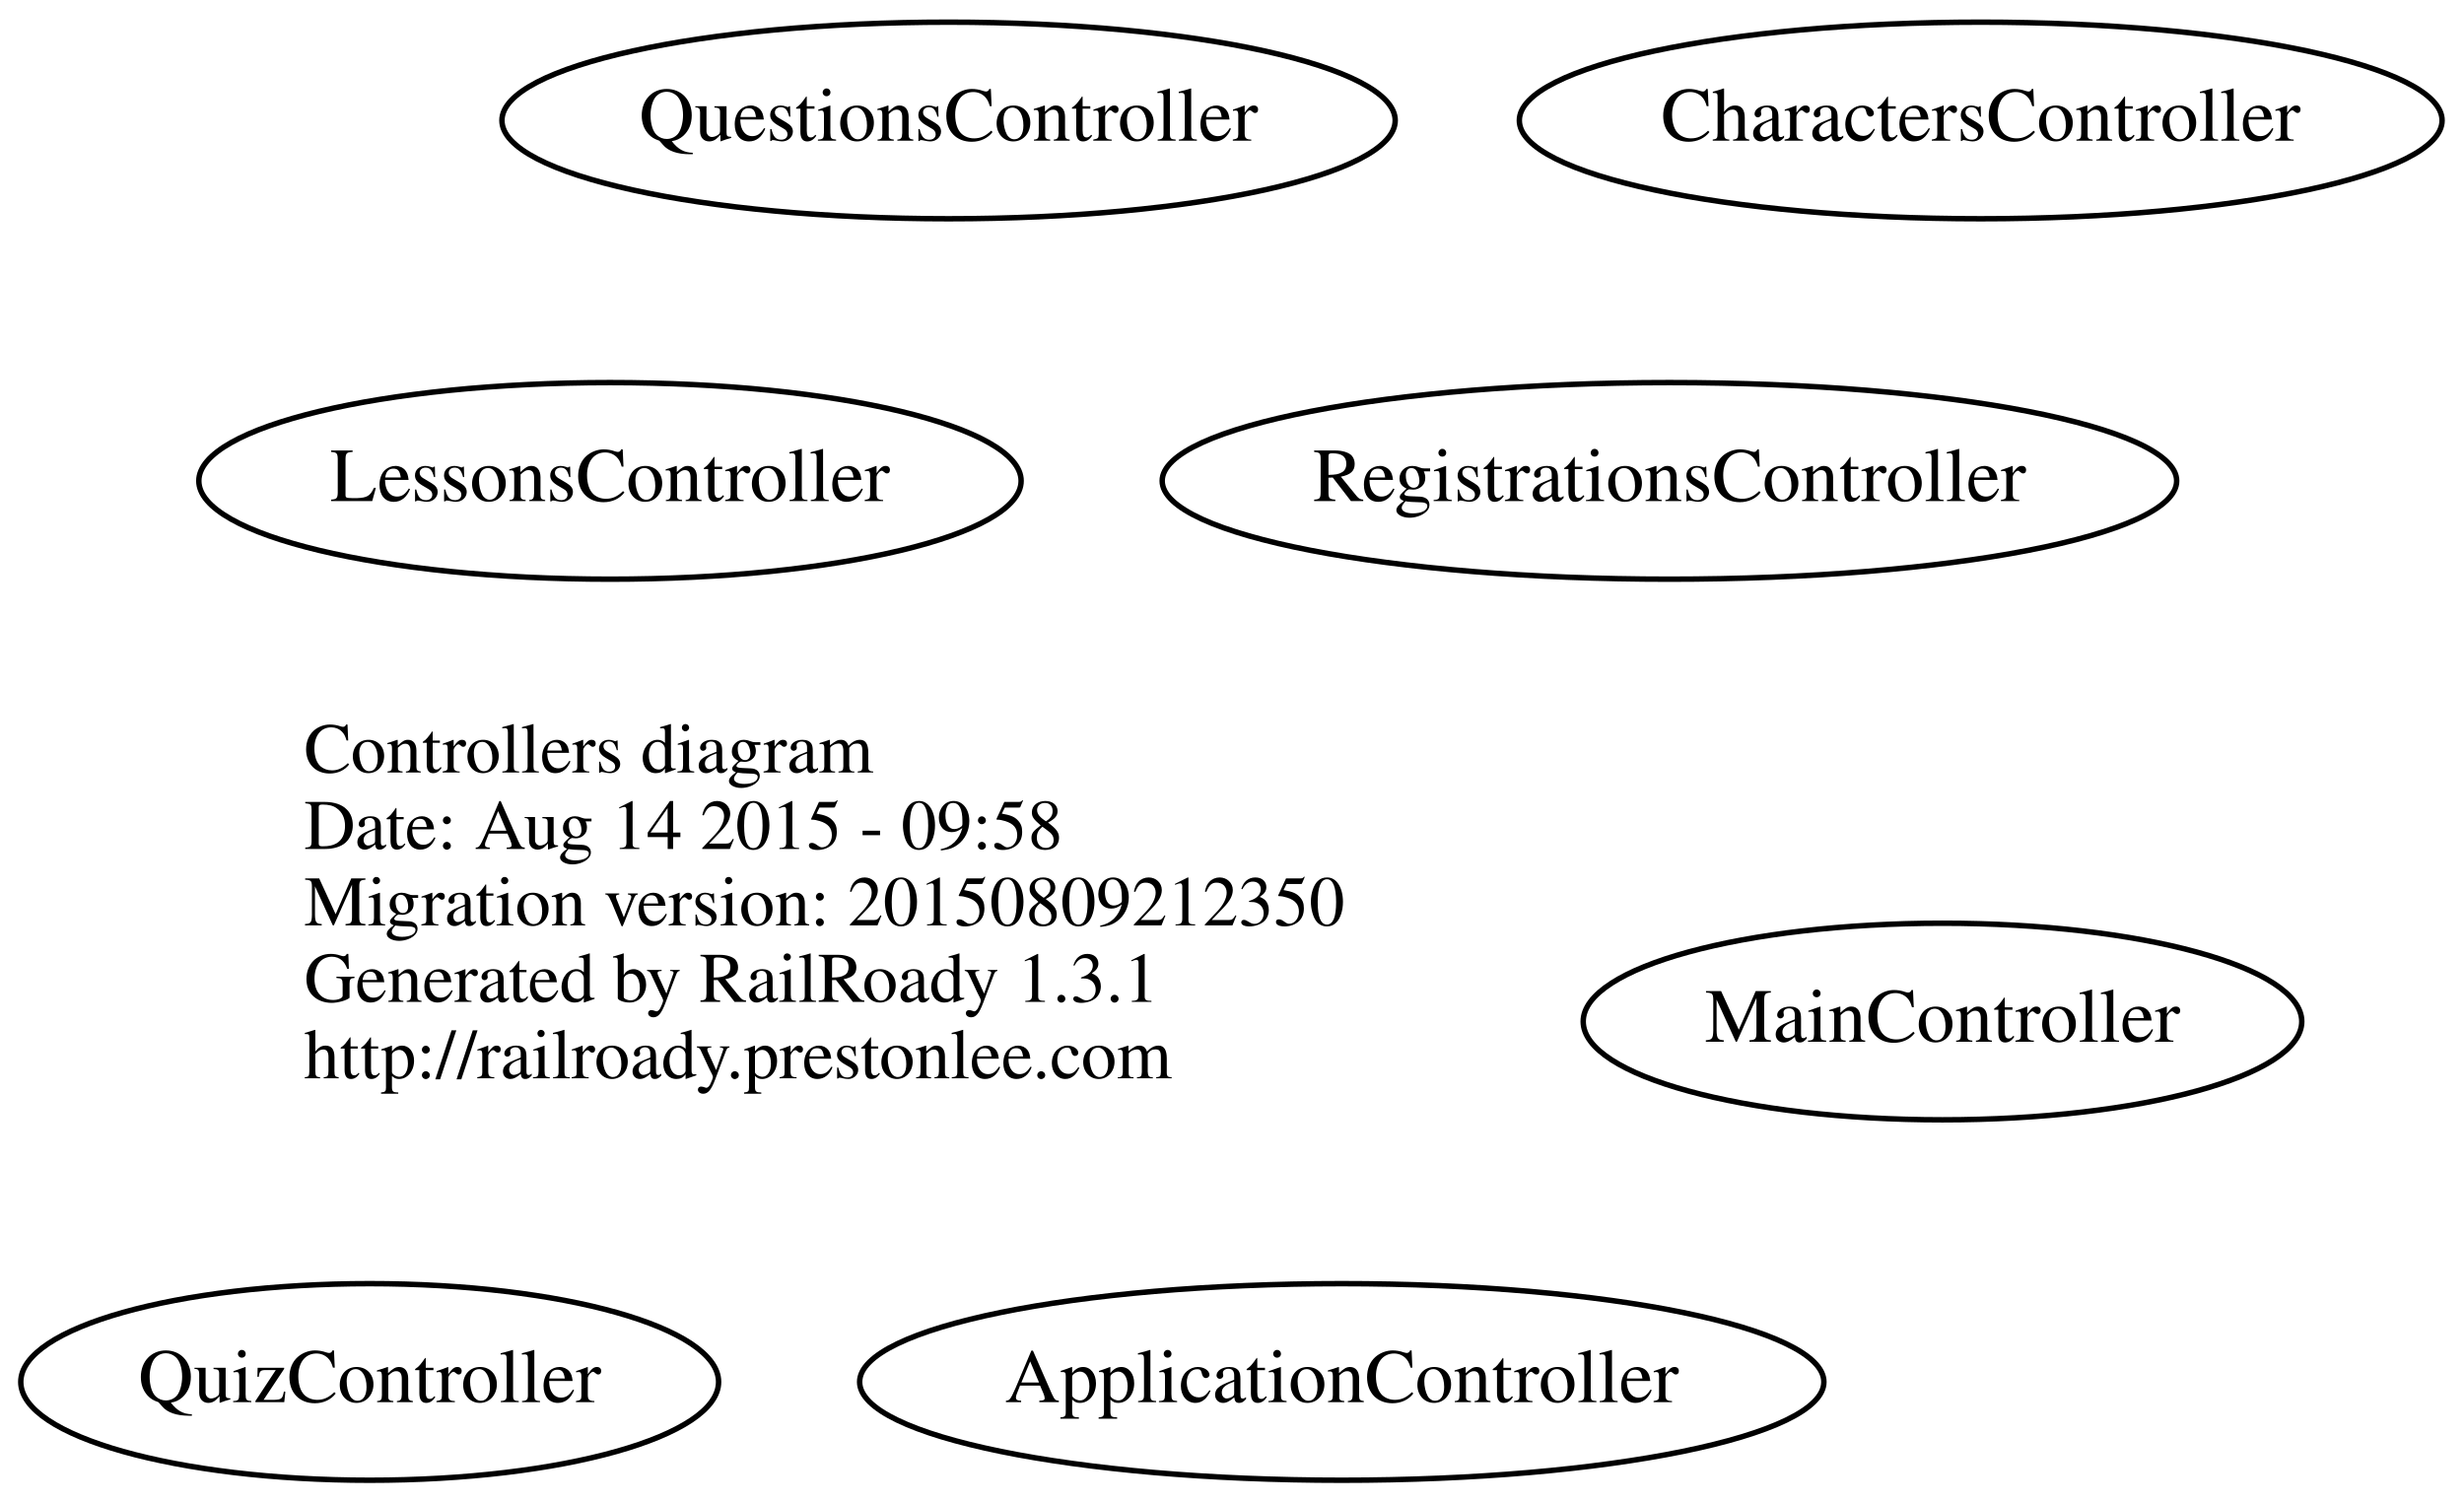
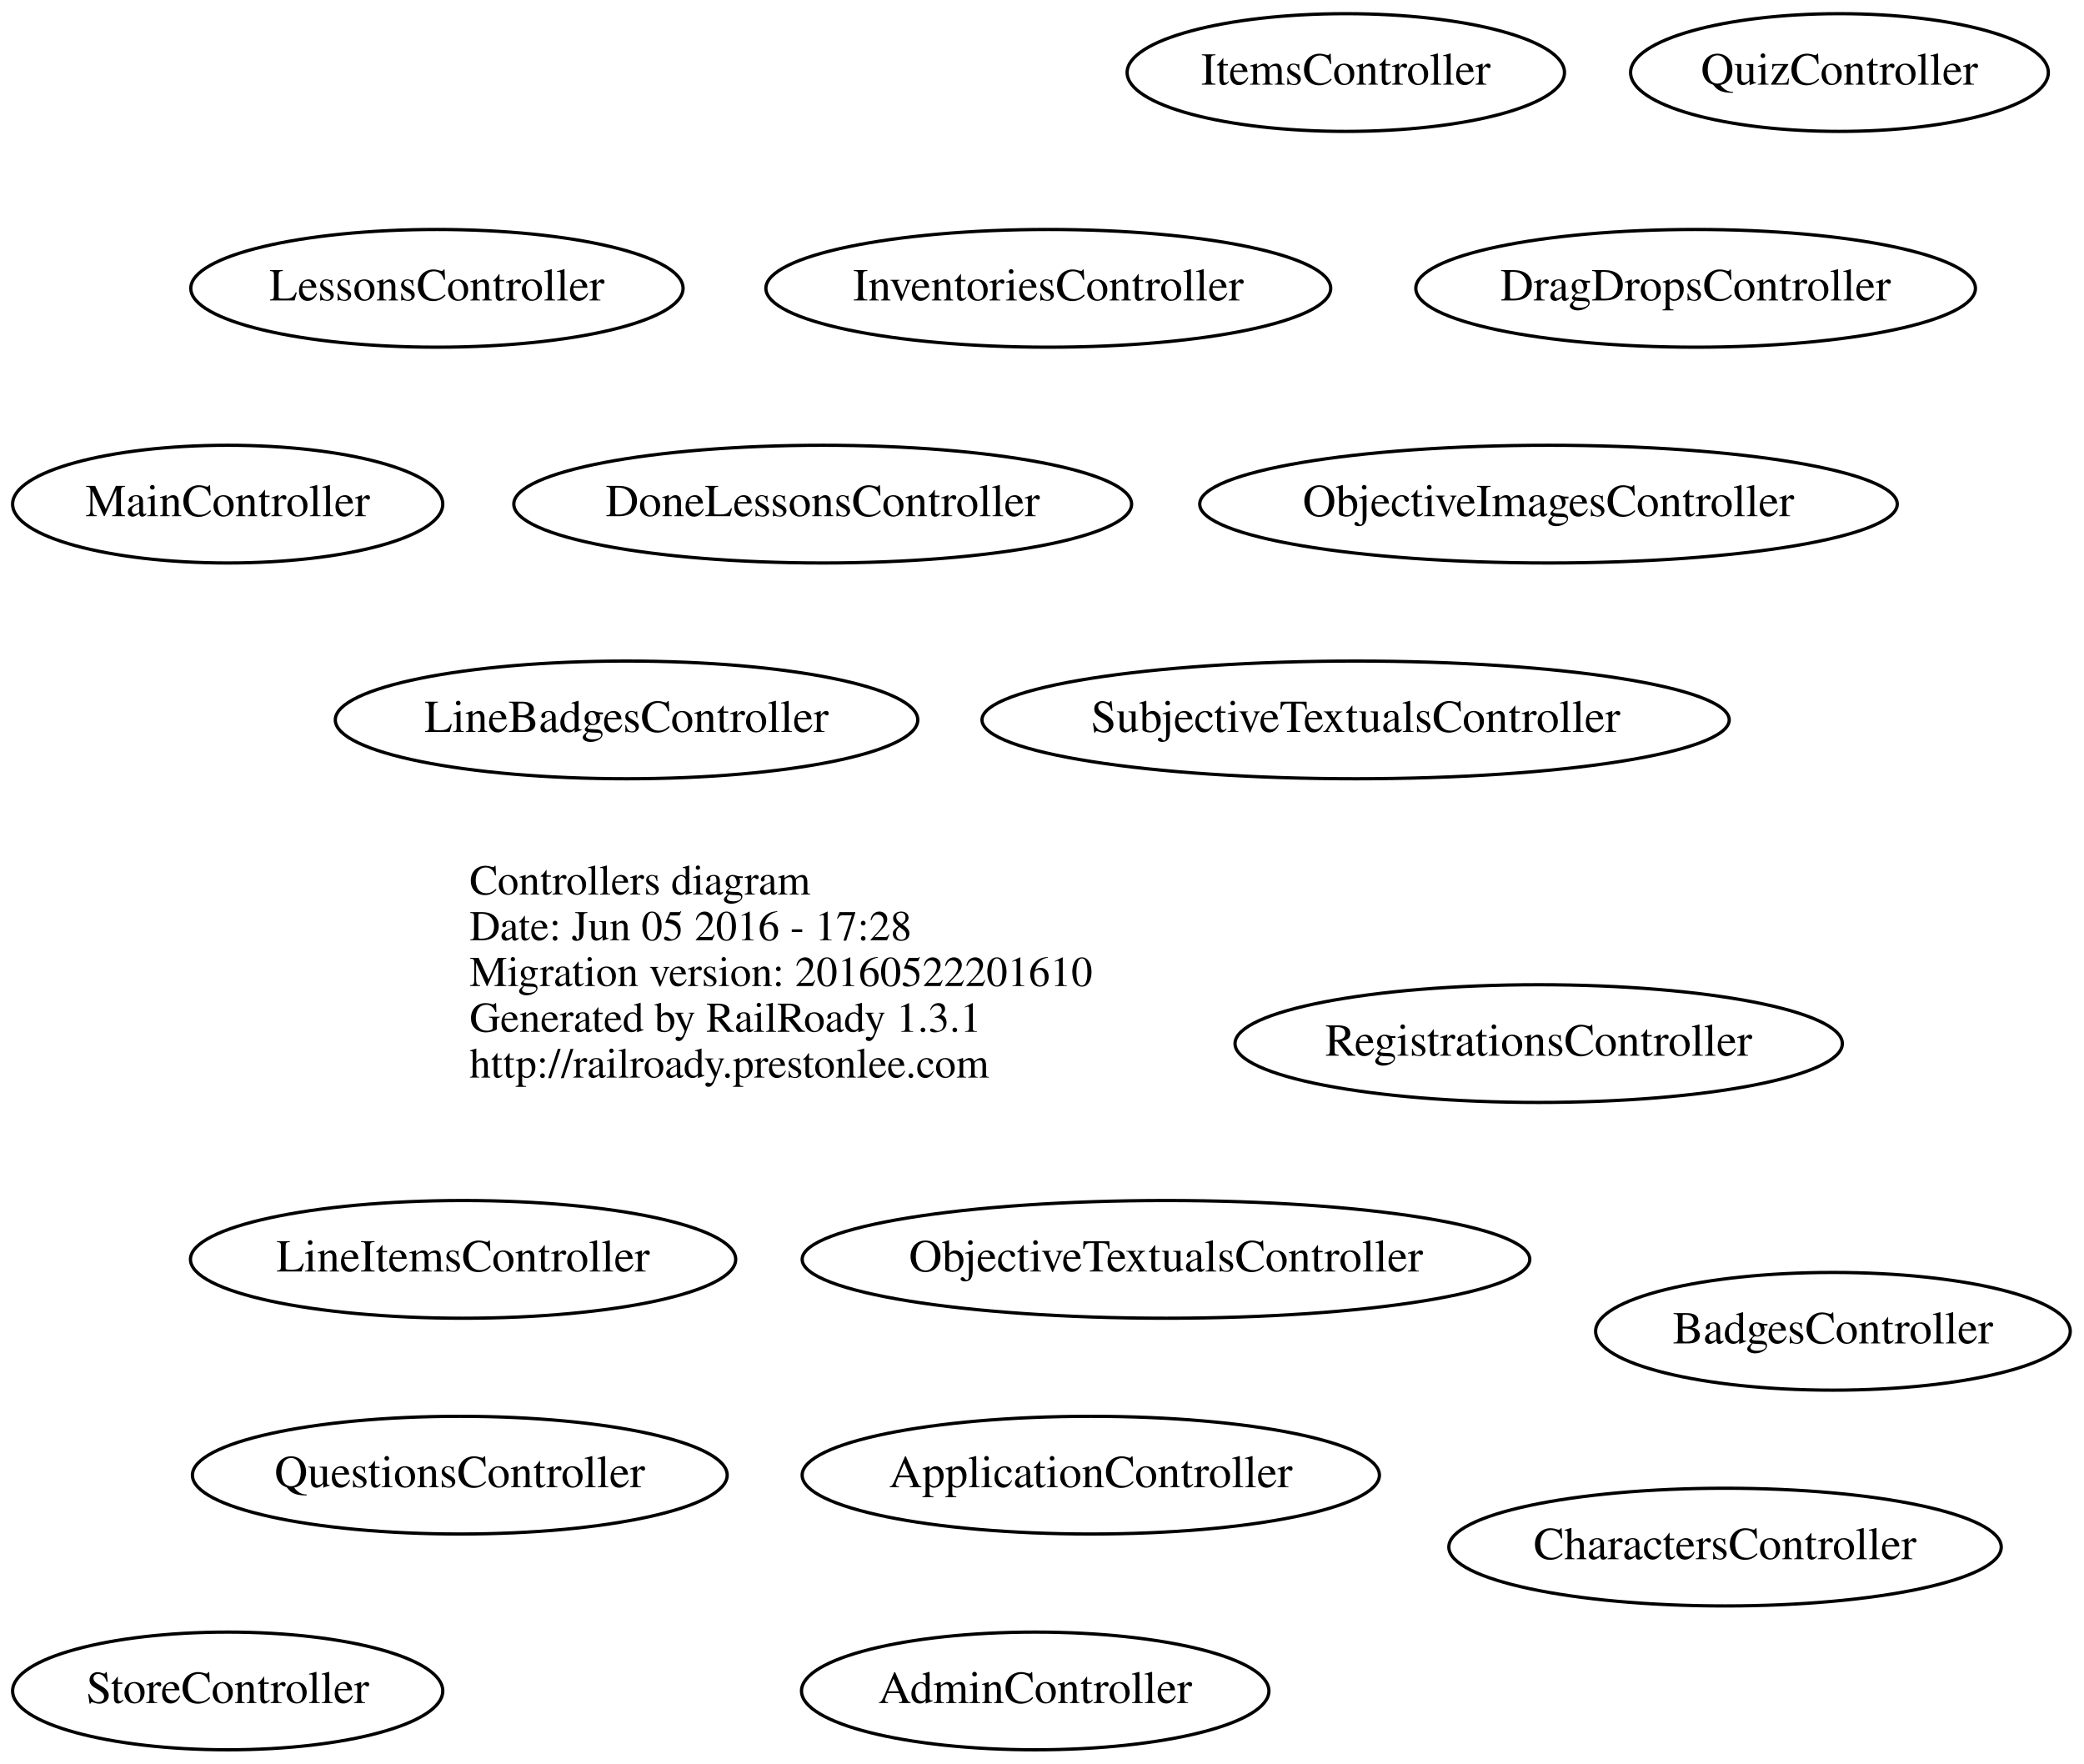
- <svg xmlns="http://www.w3.org/2000/svg" width="451pt" height="275pt" viewBox="0.00 0.00 451.19 275.00">
-   <g id="graph0" class="graph" transform="scale(1 1) rotate(0) translate(157.694 161)">
-     <polygon fill="none" stroke="none" points="-157.694,114 -157.694,-161 293.493,-161 293.493,114 -157.694,114" />
+ <svg xmlns="http://www.w3.org/2000/svg" width="637pt" height="539pt" viewBox="0.00 0.00 637.44 539.00">
+   <g id="graph0" class="graph" transform="scale(1 1) rotate(0) translate(245.644 293)">
+     <polygon fill="none" stroke="none" points="-245.644,246 -245.644,-293 391.794,-293 391.794,246 -245.644,246" />
    <g id="node1" class="node">
      <text text-anchor="start" x="-102" y="-19.6" font-family="Times,serif" font-size="13.00">Controllers diagram</text>
-       <text text-anchor="start" x="-102" y="-5.6" font-family="Times,serif" font-size="13.00">Date: Aug 14 2015 - 09:58</text>
-       <text text-anchor="start" x="-102" y="8.4" font-family="Times,serif" font-size="13.00">Migration version: 20150809212350</text>
+       <text text-anchor="start" x="-102" y="-5.6" font-family="Times,serif" font-size="13.00">Date: Jun 05 2016 - 17:28</text>
+       <text text-anchor="start" x="-102" y="8.4" font-family="Times,serif" font-size="13.00">Migration version: 20160522201610</text>
      <text text-anchor="start" x="-102" y="22.4" font-family="Times,serif" font-size="13.00">Generated by RailRoady 1.3.1</text>
      <text text-anchor="start" x="-102" y="36.4" font-family="Times,serif" font-size="13.00">http://railroady.prestonlee.com</text>
    </g>
    <g id="node2" class="node">
-       <ellipse fill="none" stroke="black" cx="88" cy="92" rx="88.284" ry="18" />
-       <text text-anchor="middle" x="88" y="95.7" font-family="Times,serif" font-size="14.00">ApplicationController</text>
+       <ellipse fill="none" stroke="black" cx="169" cy="-73" rx="114.28" ry="18" />
+       <text text-anchor="middle" x="169" y="-69.3" font-family="Times,serif" font-size="14.00">SubjectiveTextualsController</text>
    </g>
    <g id="node3" class="node">
-       <ellipse fill="none" stroke="black" cx="148" cy="-73" rx="92.883" ry="18" />
-       <text text-anchor="middle" x="148" y="-69.3" font-family="Times,serif" font-size="14.00">RegistrationsController</text>
+       <ellipse fill="none" stroke="black" cx="-54" cy="-73" rx="89.084" ry="18" />
+       <text text-anchor="middle" x="-54" y="-69.3" font-family="Times,serif" font-size="14.00">LineBadgesController</text>
    </g>
    <g id="node4" class="node">
-       <ellipse fill="none" stroke="black" cx="198" cy="26" rx="65.789" ry="18" />
-       <text text-anchor="middle" x="198" y="29.7" font-family="Times,serif" font-size="14.00">MainController</text>
+       <ellipse fill="none" stroke="black" cx="6" cy="-139" rx="94.484" ry="18" />
+       <text text-anchor="middle" x="6" y="-135.3" font-family="Times,serif" font-size="14.00">DoneLessonsController</text>
    </g>
    <g id="node5" class="node">
-       <ellipse fill="none" stroke="black" cx="205" cy="-139" rx="84.485" ry="18" />
-       <text text-anchor="middle" x="205" y="-135.3" font-family="Times,serif" font-size="14.00">CharactersController</text>
+       <ellipse fill="none" stroke="black" cx="-176" cy="-139" rx="65.789" ry="18" />
+       <text text-anchor="middle" x="-176" y="-135.3" font-family="Times,serif" font-size="14.00">MainController</text>
    </g>
    <g id="node6" class="node">
-       <ellipse fill="none" stroke="black" cx="-90" cy="92" rx="63.889" ry="18" />
-       <text text-anchor="middle" x="-90" y="95.7" font-family="Times,serif" font-size="14.00">QuizController</text>
+       <ellipse fill="none" stroke="black" cx="71" cy="224" rx="71.487" ry="18" />
+       <text text-anchor="middle" x="71" y="227.7" font-family="Times,serif" font-size="14.00">AdminController</text>
    </g>
    <g id="node7" class="node">
-       <ellipse fill="none" stroke="black" cx="16" cy="-139" rx="81.786" ry="18" />
-       <text text-anchor="middle" x="16" y="-135.3" font-family="Times,serif" font-size="14.00">QuestionsController</text>
+       <ellipse fill="none" stroke="black" cx="315" cy="114" rx="72.588" ry="18" />
+       <text text-anchor="middle" x="315" y="117.7" font-family="Times,serif" font-size="14.00">BadgesController</text>
    </g>
    <g id="node8" class="node">
-       <ellipse fill="none" stroke="black" cx="-46" cy="-73" rx="75.287" ry="18" />
-       <text text-anchor="middle" x="-46" y="-69.3" font-family="Times,serif" font-size="14.00">LessonsController</text>
+       <ellipse fill="none" stroke="black" cx="-176" cy="224" rx="65.789" ry="18" />
+       <text text-anchor="middle" x="-176" y="227.7" font-family="Times,serif" font-size="14.00">StoreController</text>
+     </g>
+     <g id="node9" class="node">
+       <ellipse fill="none" stroke="black" cx="88" cy="158" rx="88.284" ry="18" />
+       <text text-anchor="middle" x="88" y="161.7" font-family="Times,serif" font-size="14.00">ApplicationController</text>
+     </g>
+     <g id="node10" class="node">
+       <ellipse fill="none" stroke="black" cx="282" cy="180" rx="84.485" ry="18" />
+       <text text-anchor="middle" x="282" y="183.7" font-family="Times,serif" font-size="14.00">CharactersController</text>
+     </g>
+     <g id="node11" class="node">
+       <ellipse fill="none" stroke="black" cx="111" cy="92" rx="111.28" ry="18" />
+       <text text-anchor="middle" x="111" y="95.7" font-family="Times,serif" font-size="14.00">ObjectiveTextualsController</text>
+     </g>
+     <g id="node12" class="node">
+       <ellipse fill="none" stroke="black" cx="317" cy="-271" rx="63.889" ry="18" />
+       <text text-anchor="middle" x="317" y="-267.3" font-family="Times,serif" font-size="14.00">QuizController</text>
+     </g>
+     <g id="node13" class="node">
+       <ellipse fill="none" stroke="black" cx="225" cy="26" rx="92.883" ry="18" />
+       <text text-anchor="middle" x="225" y="29.7" font-family="Times,serif" font-size="14.00">RegistrationsController</text>
+     </g>
+     <g id="node14" class="node">
+       <ellipse fill="none" stroke="black" cx="166" cy="-271" rx="66.888" ry="18" />
+       <text text-anchor="middle" x="166" y="-267.3" font-family="Times,serif" font-size="14.00">ItemsController</text>
+     </g>
+     <g id="node15" class="node">
+       <ellipse fill="none" stroke="black" cx="-104" cy="92" rx="83.386" ry="18" />
+       <text text-anchor="middle" x="-104" y="95.7" font-family="Times,serif" font-size="14.00">LineItemsController</text>
+     </g>
+     <g id="node16" class="node">
+       <ellipse fill="none" stroke="black" cx="273" cy="-205" rx="85.585" ry="18" />
+       <text text-anchor="middle" x="273" y="-201.3" font-family="Times,serif" font-size="14.00">DragDropsController</text>
+     </g>
+     <g id="node17" class="node">
+       <ellipse fill="none" stroke="black" cx="-112" cy="-205" rx="75.287" ry="18" />
+       <text text-anchor="middle" x="-112" y="-201.3" font-family="Times,serif" font-size="14.00">LessonsController</text>
+     </g>
+     <g id="node18" class="node">
+       <ellipse fill="none" stroke="black" cx="75" cy="-205" rx="86.385" ry="18" />
+       <text text-anchor="middle" x="75" y="-201.3" font-family="Times,serif" font-size="14.00">InventoriesController</text>
+     </g>
+     <g id="node19" class="node">
+       <ellipse fill="none" stroke="black" cx="-105" cy="158" rx="81.786" ry="18" />
+       <text text-anchor="middle" x="-105" y="161.7" font-family="Times,serif" font-size="14.00">QuestionsController</text>
+     </g>
+     <g id="node20" class="node">
+       <ellipse fill="none" stroke="black" cx="228" cy="-139" rx="106.681" ry="18" />
+       <text text-anchor="middle" x="228" y="-135.3" font-family="Times,serif" font-size="14.00">ObjectiveImagesController</text>
    </g>
  </g>
</svg>
